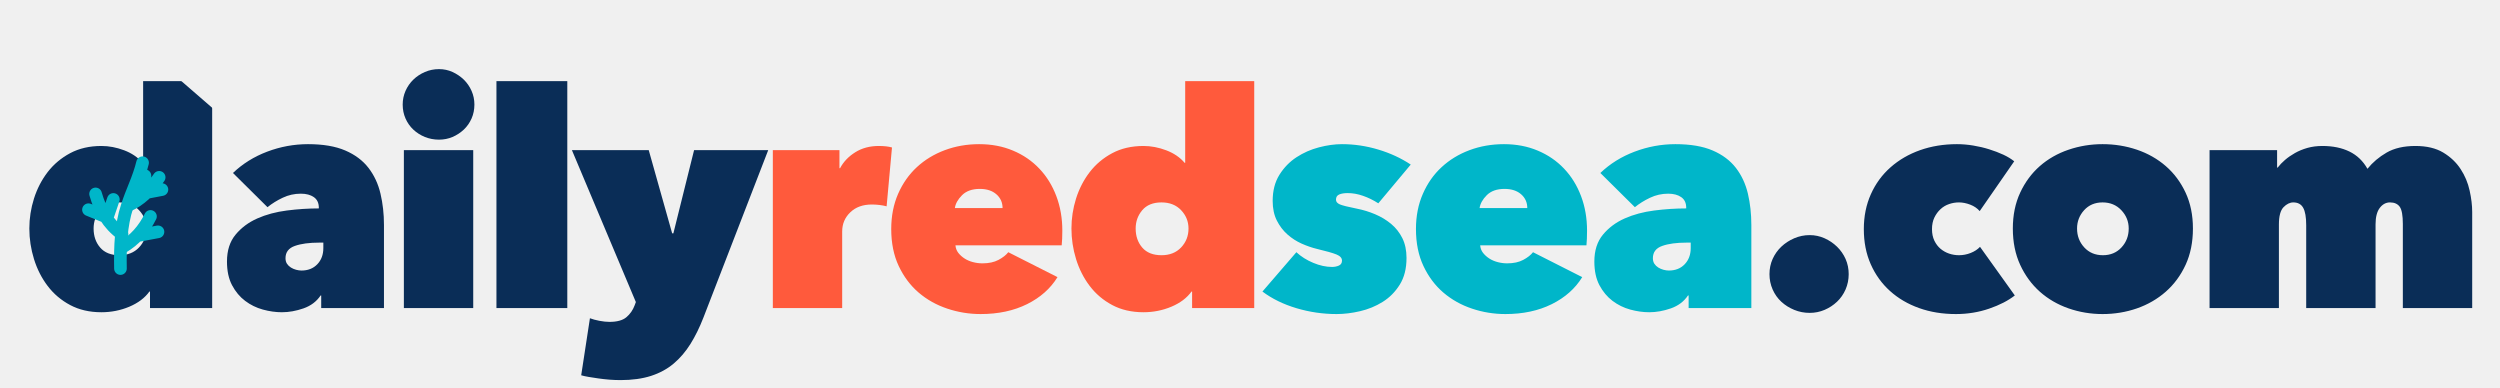
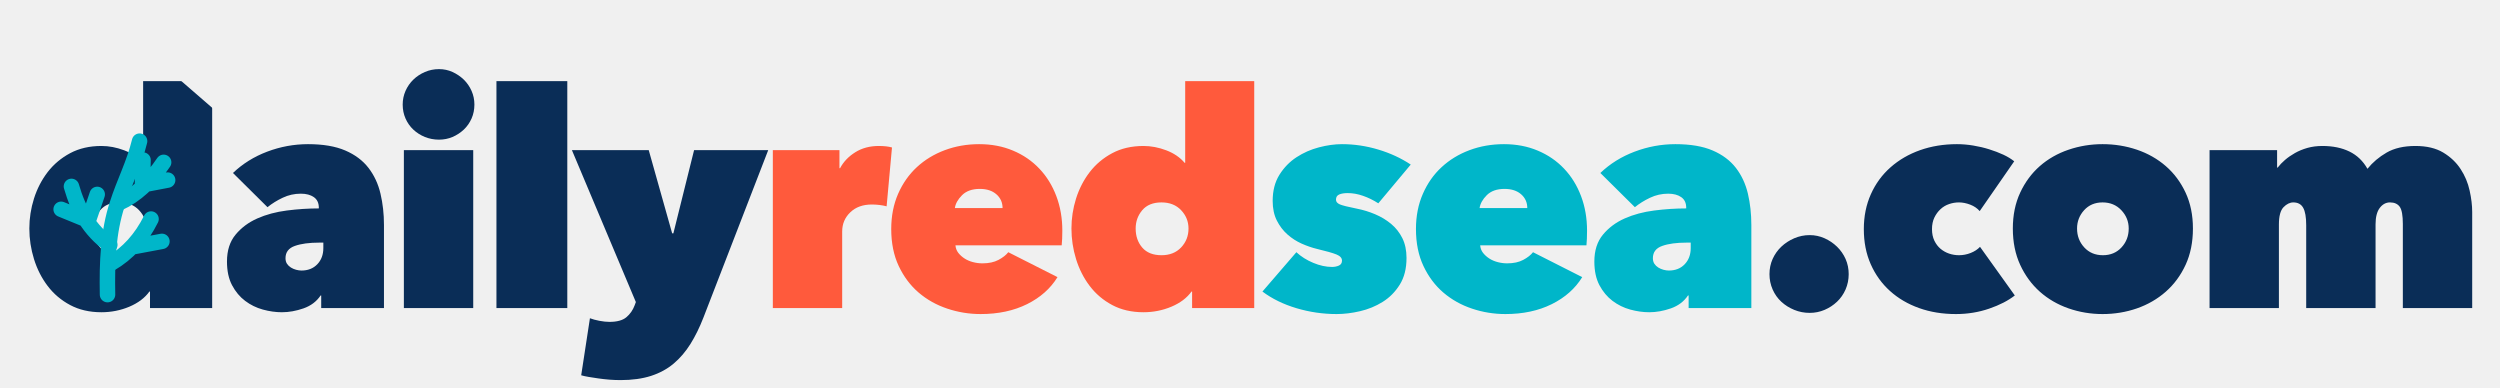
<svg xmlns="http://www.w3.org/2000/svg" viewBox="0 0 633 98" role="img" aria-labelledby="title">
  <defs>
    <mask id="opening-d-cut">
      <rect width="100%" height="100%" fill="#fff" />
      <path d="M43 18H58V31Z" fill="#000" />
    </mask>
  </defs>
  <path fill="#0A2D57" mask="url(#opening-d-cut)" d="M7.43 57.86 Q7.43 53.98 8.61 50.26 Q9.79 46.54 12.07 43.57 Q14.35 40.61 17.77 38.78 Q21.19 36.96 25.67 36.96 Q28.56 36.96 31.45 38.06 Q34.34 39.16 36.08 41.22 L36.24 41.22 L36.24 20.54 L53.72 20.54 L53.72 78.00 L37.98 78.00 L37.98 73.82 L37.83 73.82 Q36.08 76.25 32.74 77.66 Q29.40 79.06 25.67 79.06 Q21.19 79.06 17.77 77.24 Q14.35 75.42 12.07 72.41 Q9.79 69.41 8.61 65.61 Q7.43 61.81 7.43 57.86 Z M23.70 57.86 Q23.70 60.75 25.37 62.69 Q27.04 64.62 30.23 64.62 Q33.35 64.62 35.21 62.65 Q37.07 60.67 37.07 57.86 Q37.07 55.20 35.21 53.22 Q33.35 51.25 30.23 51.25 Q27.04 51.25 25.37 53.22 Q23.70 55.20 23.70 57.86 Z M80.88 61.43 Q77.00 61.43 74.65 62.27 Q72.29 63.10 72.29 65.38 Q72.29 66.22 72.67 66.79 Q73.05 67.36 73.66 67.74 Q74.27 68.12 74.99 68.31 Q75.71 68.50 76.32 68.50 Q78.83 68.50 80.35 66.90 Q81.87 65.31 81.87 62.80 L81.87 61.43 Z M80.73 52.62 Q80.73 50.79 79.47 49.92 Q78.22 49.04 76.17 49.04 Q73.73 49.04 71.57 50.07 Q69.40 51.10 67.73 52.46 L58.99 43.80 Q62.64 40.30 67.65 38.40 Q72.67 36.50 77.99 36.50 Q83.69 36.50 87.41 38.10 Q91.14 39.70 93.30 42.51 Q95.47 45.32 96.34 49.04 Q97.22 52.77 97.22 56.95 L97.22 78.00 L81.33 78.00 L81.33 74.81 L81.18 74.81 Q79.66 77.09 76.85 78.08 Q74.04 79.06 71.38 79.06 Q69.02 79.06 66.55 78.38 Q64.08 77.70 62.07 76.18 Q60.05 74.66 58.76 72.22 Q57.47 69.79 57.47 66.22 Q57.47 62.04 59.64 59.42 Q61.80 56.80 65.15 55.31 Q68.49 53.83 72.63 53.30 Q76.77 52.77 80.73 52.77 Z M102.26 38.02 L119.82 38.02 L119.82 78.00 L102.26 78.00 Z M101.96 26.47 Q101.96 24.65 102.68 23.01 Q103.40 21.38 104.66 20.16 Q105.91 18.95 107.58 18.23 Q109.26 17.50 111.16 17.50 Q112.98 17.50 114.58 18.23 Q116.17 18.95 117.43 20.16 Q118.68 21.38 119.40 23.01 Q120.12 24.65 120.12 26.47 Q120.12 28.37 119.40 30.01 Q118.68 31.64 117.43 32.82 Q116.17 34.00 114.58 34.68 Q112.98 35.36 111.16 35.36 Q109.26 35.36 107.58 34.68 Q105.91 34.00 104.66 32.82 Q103.40 31.64 102.68 30.01 Q101.96 28.37 101.96 26.47 Z M125.70 20.54 L143.64 20.54 L143.64 78.00 L125.70 78.00 Z M161.00 76.48 L144.81 38.02 L164.26 38.02 L170.19 59.08 L170.50 59.08 L175.74 38.02 L194.51 38.02 L178.10 80.43 Q176.65 84.16 174.83 87.08 Q173.00 90.01 170.57 92.06 Q168.14 94.11 164.83 95.18 Q161.53 96.24 157.12 96.24 Q155.75 96.24 154.31 96.13 Q152.86 96.01 151.53 95.82 Q150.20 95.63 149.06 95.44 Q147.92 95.25 147.16 95.02 L149.37 80.58 Q150.36 80.96 151.76 81.23 Q153.17 81.50 154.31 81.50 Q157.20 81.50 158.60 80.32 Q160.01 79.14 160.69 77.32 Z" />
  <path fill="#FF5A3C" d="M195.68 38.02 L212.55 38.02 L212.55 42.58 L212.71 42.58 Q214.00 40.15 216.54 38.56 Q219.09 36.96 222.51 36.96 Q224.56 36.96 225.85 37.34 L224.49 52.24 Q223.65 52.01 222.62 51.89 Q221.60 51.78 220.76 51.78 Q217.34 51.78 215.29 53.76 Q213.24 55.73 213.24 58.62 L213.24 78.00 L195.68 78.00 Z M253.85 52.69 Q253.85 50.56 252.29 49.20 Q250.74 47.83 248.08 47.83 Q245.19 47.83 243.59 49.42 Q242.00 51.02 241.77 52.69 Z M268.98 58.39 Q268.98 59.38 268.94 60.41 Q268.90 61.43 268.82 62.12 L241.92 62.12 Q242.00 63.18 242.64 64.02 Q243.29 64.85 244.24 65.46 Q245.19 66.07 246.37 66.37 Q247.54 66.68 248.76 66.68 Q251.19 66.68 252.83 65.80 Q254.46 64.93 255.30 63.86 L267.76 70.17 Q265.10 74.50 260.05 77.01 Q254.99 79.52 248.30 79.52 Q243.97 79.52 239.87 78.15 Q235.76 76.78 232.61 74.09 Q229.46 71.39 227.56 67.36 Q225.66 63.33 225.66 58.01 Q225.66 53.07 227.40 49.08 Q229.15 45.09 232.15 42.32 Q235.16 39.54 239.22 38.02 Q243.29 36.50 247.92 36.50 Q252.64 36.50 256.51 38.14 Q260.39 39.77 263.16 42.70 Q265.94 45.62 267.46 49.65 Q268.98 53.68 268.98 58.39 Z M271.29 57.86 Q271.29 53.98 272.46 50.26 Q273.64 46.54 275.92 43.57 Q278.20 40.61 281.62 38.78 Q285.04 36.96 289.53 36.96 Q292.41 36.96 295.30 38.06 Q298.19 39.16 299.94 41.22 L300.09 41.22 L300.09 20.54 L317.57 20.54 L317.57 78.00 L301.84 78.00 L301.84 73.82 L301.69 73.82 Q299.94 76.25 296.59 77.66 Q293.25 79.06 289.53 79.06 Q285.04 79.06 281.62 77.24 Q278.20 75.42 275.92 72.41 Q273.64 69.41 272.46 65.61 Q271.29 61.81 271.29 57.86 Z M287.55 57.86 Q287.55 60.75 289.22 62.69 Q290.89 64.62 294.09 64.62 Q297.20 64.62 299.06 62.65 Q300.93 60.67 300.93 57.86 Q300.93 55.20 299.06 53.22 Q297.20 51.25 294.09 51.25 Q290.89 51.25 289.22 53.22 Q287.55 55.20 287.55 57.86 Z" />
  <path fill="#00B6C9" d="M356.13 65.31 Q356.13 69.34 354.42 72.07 Q352.71 74.81 350.09 76.44 Q347.47 78.08 344.35 78.80 Q341.24 79.52 338.42 79.52 Q333.26 79.52 328.28 78.04 Q323.30 76.56 319.65 73.82 L328.24 63.86 Q330.06 65.54 332.53 66.56 Q335.00 67.59 337.28 67.59 Q338.20 67.59 338.99 67.25 Q339.79 66.90 339.79 65.99 Q339.79 65.00 338.39 64.43 Q336.98 63.86 333.48 63.03 Q331.58 62.57 329.61 61.70 Q327.63 60.82 326.00 59.38 Q324.36 57.94 323.30 55.85 Q322.24 53.76 322.24 50.87 Q322.24 46.99 323.95 44.26 Q325.66 41.52 328.28 39.81 Q330.90 38.10 333.98 37.30 Q337.06 36.50 339.79 36.50 Q344.43 36.50 348.99 37.87 Q353.55 39.24 357.20 41.67 L348.99 51.48 Q347.09 50.26 345.11 49.58 Q343.14 48.89 341.24 48.89 Q339.94 48.89 339.11 49.23 Q338.27 49.58 338.27 50.56 Q338.27 51.32 339.22 51.74 Q340.17 52.16 343.59 52.84 Q345.95 53.30 348.19 54.25 Q350.43 55.20 352.22 56.68 Q354.00 58.16 355.07 60.29 Q356.13 62.42 356.13 65.31 Z M386.71 52.69 Q386.71 50.56 385.16 49.20 Q383.60 47.83 380.94 47.83 Q378.05 47.83 376.45 49.42 Q374.86 51.02 374.63 52.69 Z M401.84 58.39 Q401.84 59.38 401.80 60.41 Q401.76 61.43 401.69 62.12 L374.78 62.12 Q374.86 63.18 375.50 64.02 Q376.15 64.85 377.10 65.46 Q378.05 66.07 379.23 66.37 Q380.41 66.68 381.62 66.68 Q384.05 66.68 385.69 65.80 Q387.32 64.93 388.16 63.86 L400.62 70.17 Q397.96 74.50 392.91 77.01 Q387.85 79.52 381.17 79.52 Q376.83 79.52 372.73 78.15 Q368.63 76.78 365.47 74.09 Q362.32 71.39 360.42 67.36 Q358.52 63.33 358.52 58.01 Q358.52 53.07 360.27 49.08 Q362.01 45.09 365.02 42.32 Q368.02 39.54 372.08 38.02 Q376.15 36.50 380.79 36.50 Q385.50 36.50 389.37 38.14 Q393.25 39.77 396.02 42.70 Q398.80 45.62 400.32 49.65 Q401.84 53.68 401.84 58.39 Z M427.10 61.43 Q423.22 61.43 420.87 62.27 Q418.51 63.10 418.51 65.38 Q418.51 66.22 418.89 66.79 Q419.27 67.36 419.88 67.74 Q420.49 68.12 421.21 68.31 Q421.93 68.50 422.54 68.50 Q425.05 68.50 426.57 66.90 Q428.09 65.31 428.09 62.80 L428.09 61.43 Z M426.95 52.62 Q426.95 50.79 425.69 49.92 Q424.44 49.04 422.39 49.04 Q419.96 49.04 417.79 50.07 Q415.62 51.10 413.95 52.46 L405.21 43.80 Q408.86 40.30 413.88 38.40 Q418.89 36.50 424.21 36.50 Q429.91 36.50 433.64 38.10 Q437.36 39.70 439.53 42.51 Q441.69 45.32 442.57 49.04 Q443.44 52.77 443.44 56.95 L443.44 78.00 L427.56 78.00 L427.56 74.81 L427.40 74.81 Q425.88 77.09 423.07 78.08 Q420.26 79.06 417.60 79.06 Q415.24 79.06 412.77 78.38 Q410.30 77.70 408.29 76.18 Q406.28 74.66 404.98 72.22 Q403.69 69.79 403.69 66.22 Q403.69 62.04 405.86 59.42 Q408.02 56.80 411.37 55.31 Q414.71 53.83 418.85 53.30 Q423.00 52.77 426.95 52.77 Z" />
  <path fill="#0A2D57" d="M448.03 69.41 Q448.03 67.36 448.83 65.57 Q449.63 63.79 451.03 62.46 Q452.44 61.13 454.30 60.33 Q456.16 59.53 458.21 59.53 Q460.19 59.53 461.98 60.33 Q463.76 61.13 465.13 62.46 Q466.50 63.79 467.30 65.57 Q468.09 67.36 468.09 69.41 Q468.09 71.46 467.30 73.29 Q466.50 75.11 465.13 76.40 Q463.76 77.70 461.98 78.46 Q460.19 79.22 458.21 79.22 Q456.16 79.22 454.30 78.46 Q452.44 77.70 451.03 76.40 Q449.63 75.11 448.83 73.29 Q448.03 71.46 448.03 69.41 Z M495.26 79.52 Q490.16 79.52 485.91 78.00 Q481.65 76.48 478.54 73.67 Q475.42 70.86 473.67 66.90 Q471.92 62.95 471.92 58.01 Q471.92 53.15 473.71 49.16 Q475.50 45.17 478.69 42.36 Q481.88 39.54 486.17 38.02 Q490.47 36.50 495.48 36.50 Q497.54 36.50 499.63 36.85 Q501.72 37.19 503.65 37.80 Q505.59 38.40 507.23 39.16 Q508.86 39.92 510.00 40.84 L501.26 53.45 Q500.35 52.39 498.87 51.82 Q497.38 51.25 496.02 51.25 Q494.72 51.25 493.51 51.67 Q492.29 52.08 491.34 52.96 Q490.39 53.83 489.78 55.09 Q489.18 56.34 489.18 58.01 Q489.18 59.68 489.78 60.94 Q490.39 62.19 491.34 62.99 Q492.29 63.79 493.51 64.21 Q494.72 64.62 496.02 64.62 Q497.54 64.62 498.98 64.05 Q500.42 63.48 501.34 62.50 L510.15 74.81 Q507.64 76.78 503.65 78.15 Q499.66 79.52 495.26 79.52 Z M555.25 57.86 Q555.25 63.03 553.39 67.06 Q551.53 71.08 548.37 73.86 Q545.22 76.63 541.08 78.08 Q536.93 79.52 532.37 79.52 Q527.89 79.52 523.75 78.08 Q519.61 76.63 516.49 73.86 Q513.37 71.08 511.51 67.06 Q509.65 63.03 509.65 57.86 Q509.65 52.77 511.51 48.78 Q513.37 44.79 516.49 42.05 Q519.61 39.32 523.75 37.91 Q527.89 36.50 532.37 36.50 Q536.93 36.50 541.08 37.91 Q545.22 39.32 548.37 42.05 Q551.53 44.79 553.39 48.78 Q555.25 52.77 555.25 57.86 Z M532.37 51.25 Q529.49 51.25 527.70 53.22 Q525.91 55.20 525.91 57.86 Q525.91 60.67 527.74 62.65 Q529.56 64.62 532.45 64.62 Q535.34 64.62 537.16 62.65 Q538.99 60.67 538.99 57.86 Q538.99 55.20 537.12 53.22 Q535.26 51.25 532.37 51.25 Z M583.93 78.00 L583.93 57.02 Q583.93 53.98 583.17 52.62 Q582.41 51.25 580.66 51.25 Q579.37 51.25 578.19 52.46 Q577.02 53.68 577.02 56.80 L577.02 78.00 L559.46 78.00 L559.46 38.02 L576.56 38.02 L576.56 42.43 L576.71 42.43 Q577.47 41.44 578.57 40.49 Q579.68 39.54 581.08 38.75 Q582.49 37.95 584.24 37.45 Q585.98 36.96 588.04 36.96 Q591.99 36.96 594.88 38.37 Q597.76 39.77 599.44 42.74 Q601.41 40.30 604.30 38.63 Q607.19 36.96 611.60 36.96 Q615.85 36.96 618.63 38.63 Q621.40 40.30 623.03 42.81 Q624.67 45.32 625.31 48.25 Q625.96 51.17 625.96 53.68 L625.96 78.00 L608.40 78.00 L608.40 56.72 Q608.40 53.45 607.61 52.35 Q606.81 51.25 605.14 51.25 Q603.62 51.25 602.55 52.65 Q601.49 54.06 601.49 56.80 L601.49 78.00 Z" />
-   <g fill="none" stroke="#00B6C9" stroke-width="3.2" stroke-linecap="round" stroke-linejoin="round">
+   <g transform="translate(-17 -24) scale(1.45)" fill="none" stroke="#00B6C9" stroke-width="2.7" stroke-linecap="round" stroke-linejoin="round">
    <path d="M30.5 68 C30.4 62.3 30.6 57.1 32.2 52.2 C33.4 48.4 35.1 45.3 36.1 41.2" />
    <path d="M30.9 59.3 C27.4 56.8 25.4 53.3 24.2 49.1 M26.8 54.9 L22.4 53.1 M27.1 55.2 L28.7 50.5" />
    <path d="M32.5 52 C35.4 50.7 38 48.3 40.3 44.9 M36.6 48.9 L36.7 44.5 M36.8 48.8 L41 48" />
    <path d="M31 62.6 C34.1 60.8 36.4 58.2 38.1 54.8 M35.2 59.6 L40 58.7" />
  </g>
</svg>
